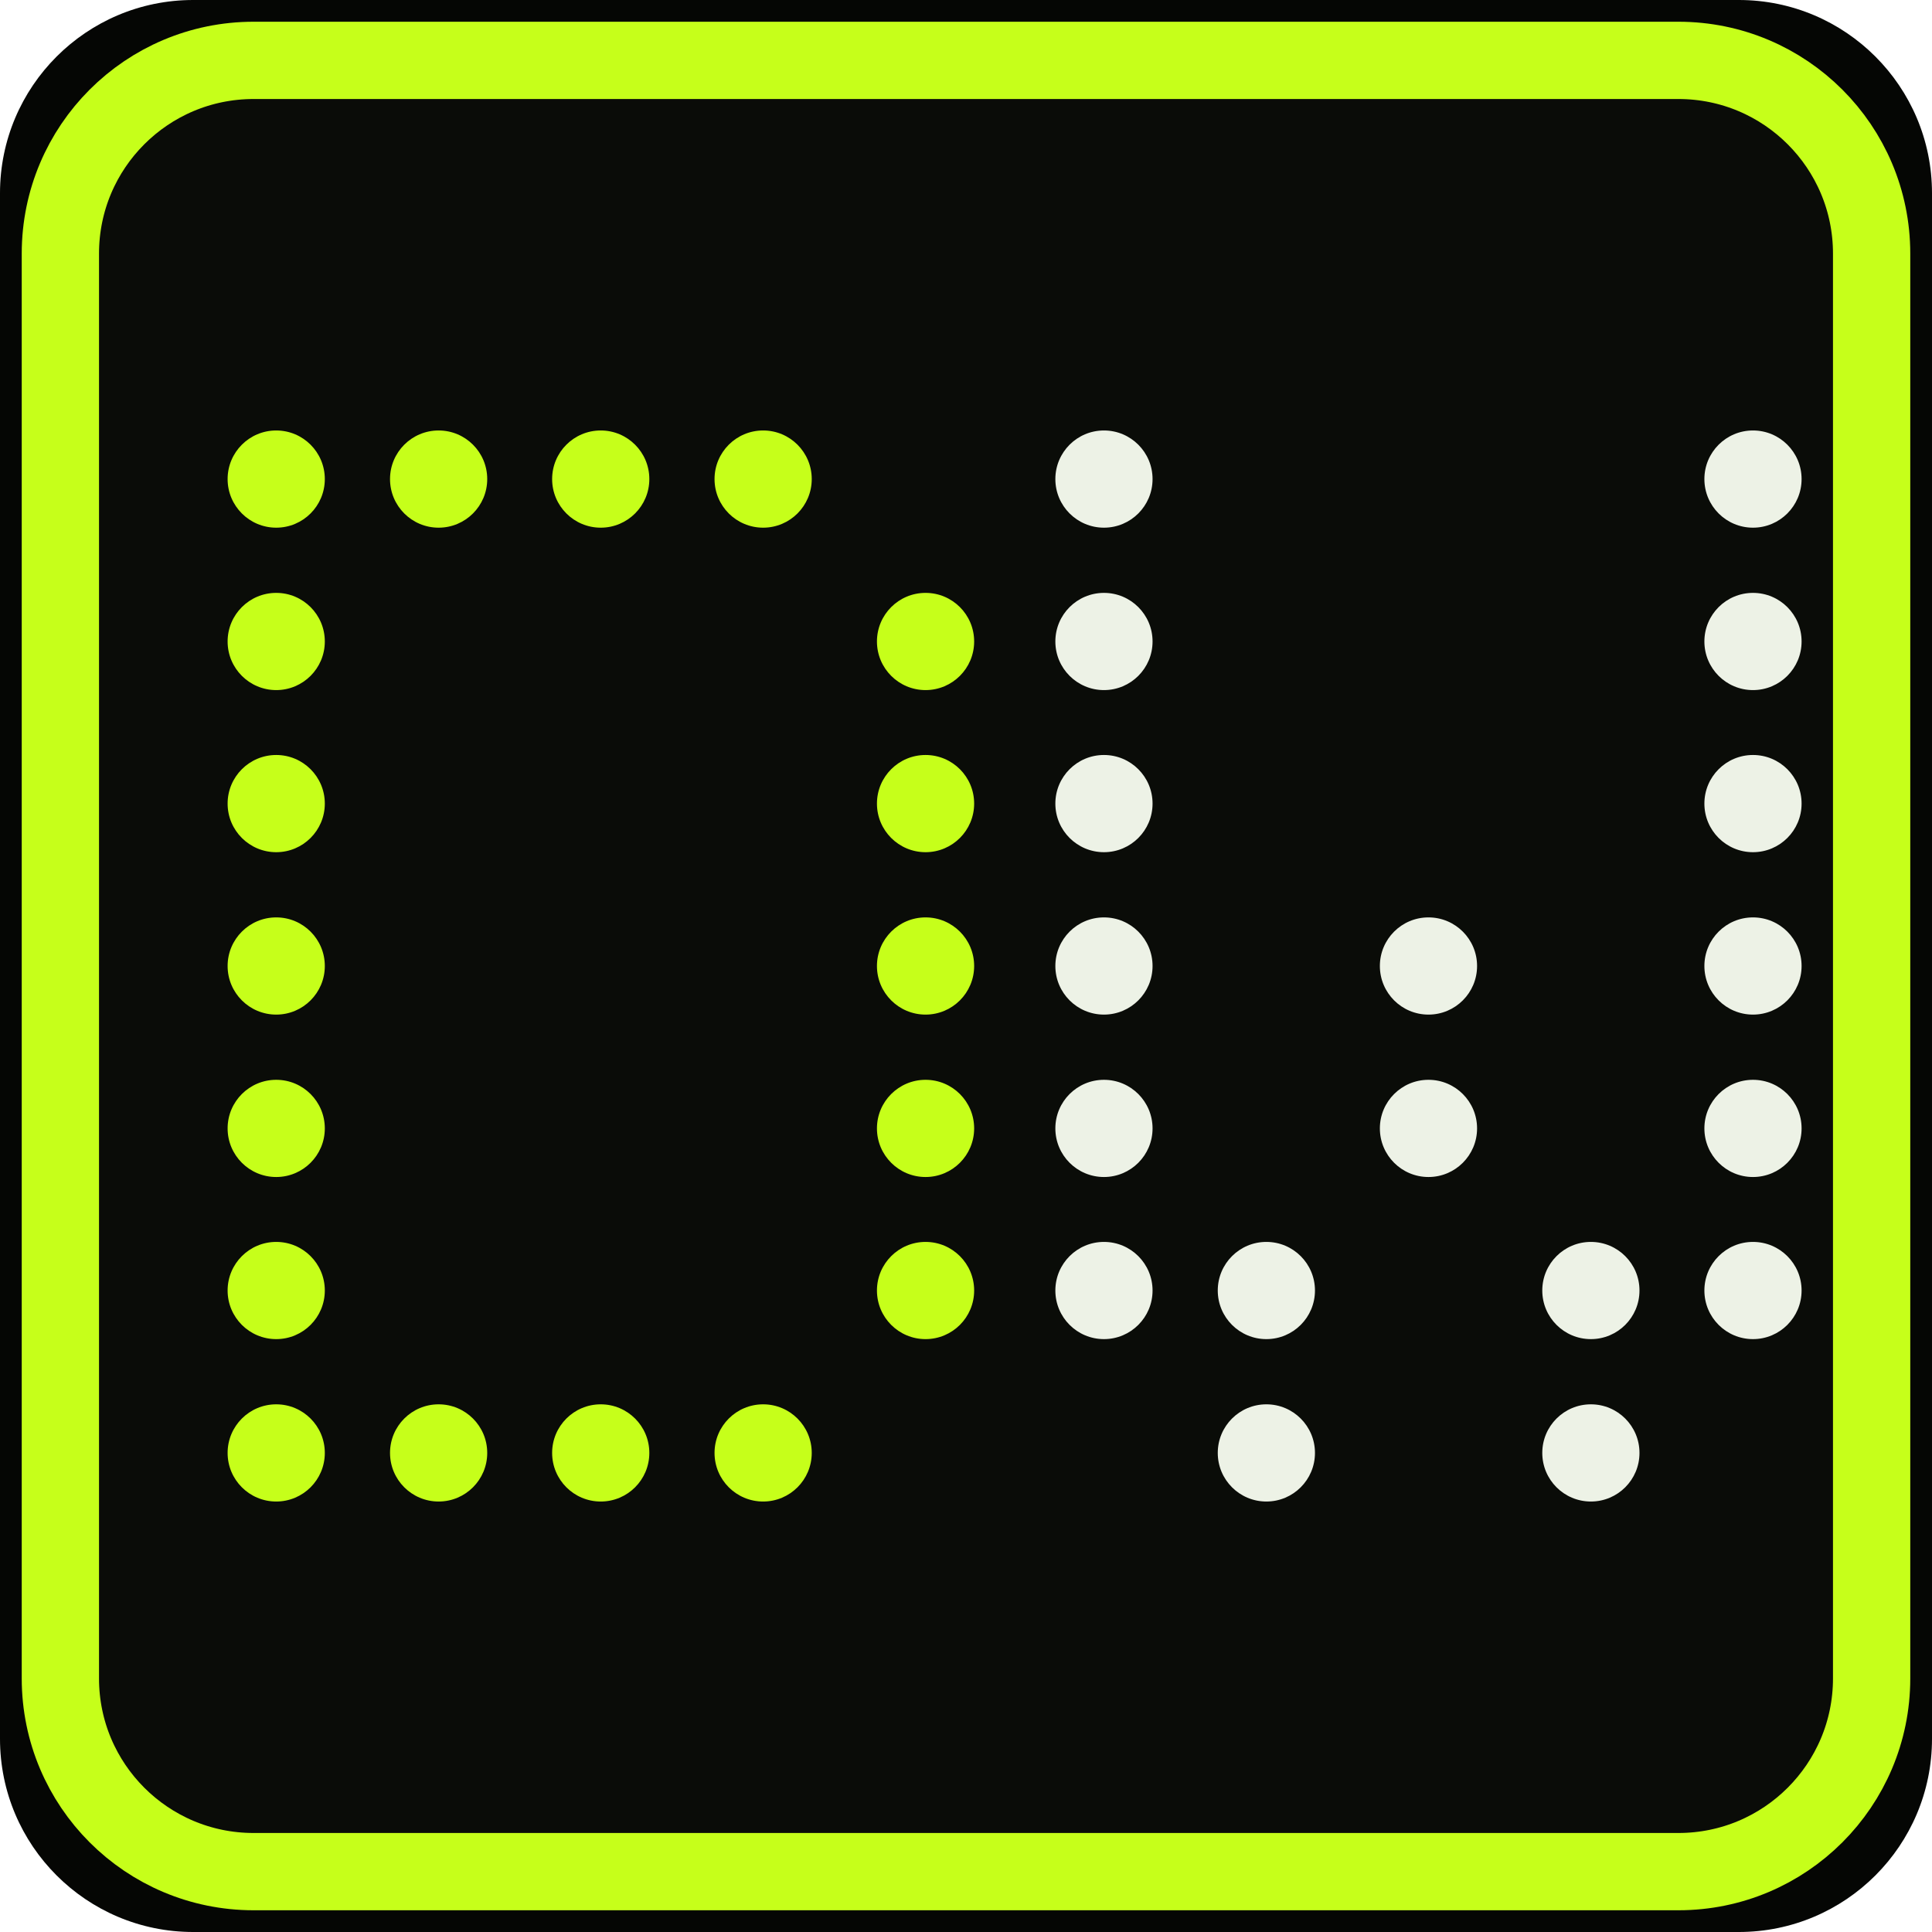
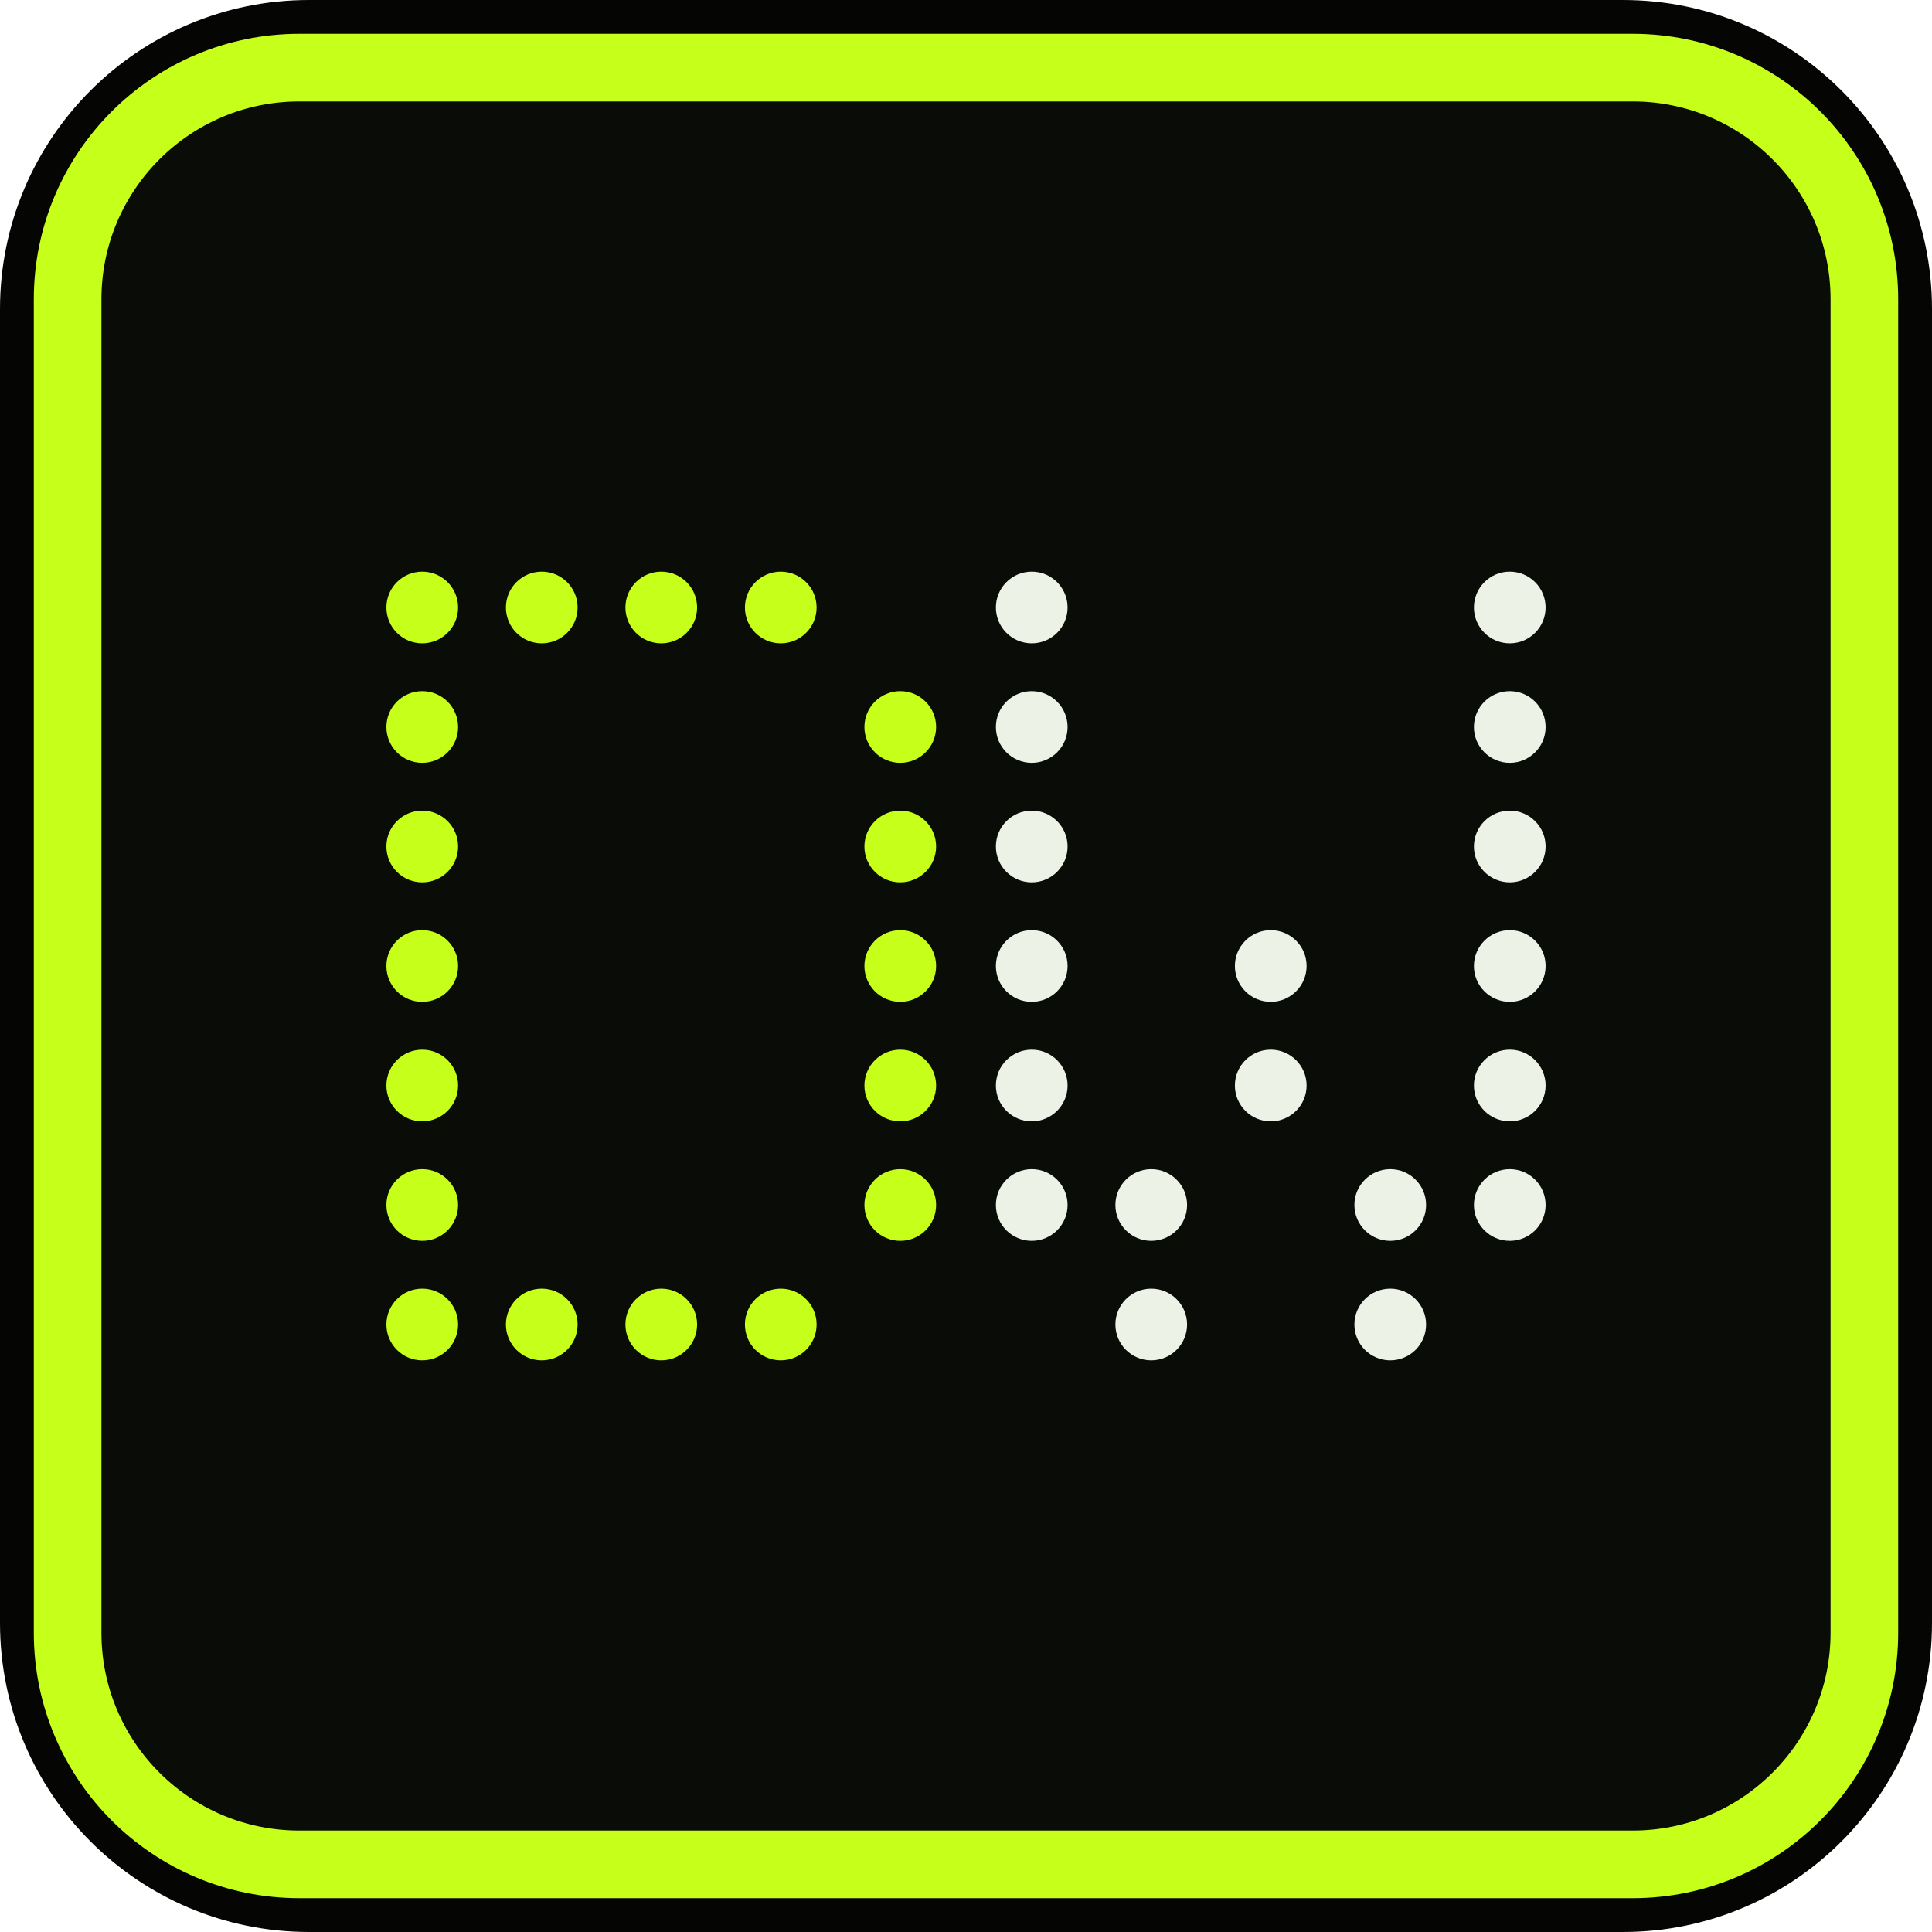
- <svg xmlns="http://www.w3.org/2000/svg" viewBox="0 0 64 64" width="64" height="64" role="img" aria-label="Don Works">
-   <rect width="64" height="64" rx="6.4" fill="#050604" />
-   <rect x="2" y="2" width="60" height="60" rx="6.4" fill="#0a0c08" stroke="#c6ff1a" stroke-width="2.56" />
-   <circle cx="9.15" cy="15.87" r="1.61" fill="#c6ff1a" />
-   <circle cx="14.53" cy="15.87" r="1.61" fill="#c6ff1a" />
-   <circle cx="19.90" cy="15.87" r="1.61" fill="#c6ff1a" />
-   <circle cx="25.28" cy="15.87" r="1.61" fill="#c6ff1a" />
-   <circle cx="9.15" cy="21.25" r="1.61" fill="#c6ff1a" />
-   <circle cx="30.66" cy="21.25" r="1.61" fill="#c6ff1a" />
-   <circle cx="9.15" cy="26.62" r="1.61" fill="#c6ff1a" />
-   <circle cx="30.66" cy="26.62" r="1.61" fill="#c6ff1a" />
-   <circle cx="9.15" cy="32.00" r="1.61" fill="#c6ff1a" />
-   <circle cx="30.66" cy="32.00" r="1.61" fill="#c6ff1a" />
-   <circle cx="9.15" cy="37.38" r="1.61" fill="#c6ff1a" />
-   <circle cx="30.66" cy="37.38" r="1.61" fill="#c6ff1a" />
-   <circle cx="9.15" cy="42.75" r="1.61" fill="#c6ff1a" />
-   <circle cx="30.66" cy="42.75" r="1.61" fill="#c6ff1a" />
-   <circle cx="9.15" cy="48.13" r="1.61" fill="#c6ff1a" />
-   <circle cx="14.53" cy="48.13" r="1.61" fill="#c6ff1a" />
-   <circle cx="19.90" cy="48.13" r="1.61" fill="#c6ff1a" />
-   <circle cx="25.28" cy="48.13" r="1.61" fill="#c6ff1a" />
-   <circle cx="36.57" cy="15.87" r="1.61" fill="#edf2e6" />
-   <circle cx="58.07" cy="15.87" r="1.61" fill="#edf2e6" />
-   <circle cx="36.57" cy="21.25" r="1.61" fill="#edf2e6" />
-   <circle cx="58.07" cy="21.25" r="1.61" fill="#edf2e6" />
-   <circle cx="36.57" cy="26.62" r="1.61" fill="#edf2e6" />
-   <circle cx="58.07" cy="26.62" r="1.61" fill="#edf2e6" />
-   <circle cx="36.57" cy="32.00" r="1.61" fill="#edf2e6" />
-   <circle cx="47.32" cy="32.00" r="1.61" fill="#edf2e6" />
-   <circle cx="58.07" cy="32.00" r="1.61" fill="#edf2e6" />
-   <circle cx="36.57" cy="37.38" r="1.61" fill="#edf2e6" />
-   <circle cx="47.32" cy="37.38" r="1.61" fill="#edf2e6" />
-   <circle cx="58.07" cy="37.38" r="1.61" fill="#edf2e6" />
-   <circle cx="36.57" cy="42.75" r="1.61" fill="#edf2e6" />
-   <circle cx="41.95" cy="42.75" r="1.61" fill="#edf2e6" />
-   <circle cx="52.70" cy="42.75" r="1.61" fill="#edf2e6" />
-   <circle cx="58.07" cy="42.75" r="1.61" fill="#edf2e6" />
-   <circle cx="41.95" cy="48.13" r="1.61" fill="#edf2e6" />
-   <circle cx="52.70" cy="48.13" r="1.61" fill="#edf2e6" />
+ <svg xmlns="http://www.w3.org/2000/svg" viewBox="0 0 512 512" width="512" height="512" role="img" aria-label="Don Works">
+   <rect width="512" height="512" rx="81.9" fill="#050604" />
+   <rect x="17.92" y="17.92" width="476.16" height="476.16" rx="61.4" fill="#0a0c08" stroke="#c6ff1a" stroke-width="17.92" />
+   <circle cx="111.90" cy="160.99" r="9.50" fill="#c6ff1a" />
+   <circle cx="143.57" cy="160.99" r="9.50" fill="#c6ff1a" />
+   <circle cx="175.24" cy="160.99" r="9.50" fill="#c6ff1a" />
+   <circle cx="206.91" cy="160.99" r="9.50" fill="#c6ff1a" />
+   <circle cx="111.90" cy="192.66" r="9.50" fill="#c6ff1a" />
+   <circle cx="238.58" cy="192.66" r="9.50" fill="#c6ff1a" />
+   <circle cx="111.90" cy="224.33" r="9.50" fill="#c6ff1a" />
+   <circle cx="238.58" cy="224.33" r="9.50" fill="#c6ff1a" />
+   <circle cx="111.90" cy="256.00" r="9.50" fill="#c6ff1a" />
+   <circle cx="238.58" cy="256.00" r="9.50" fill="#c6ff1a" />
+   <circle cx="111.90" cy="287.67" r="9.50" fill="#c6ff1a" />
+   <circle cx="238.58" cy="287.67" r="9.50" fill="#c6ff1a" />
+   <circle cx="111.90" cy="319.34" r="9.50" fill="#c6ff1a" />
+   <circle cx="238.58" cy="319.34" r="9.50" fill="#c6ff1a" />
+   <circle cx="111.90" cy="351.01" r="9.50" fill="#c6ff1a" />
+   <circle cx="143.57" cy="351.01" r="9.50" fill="#c6ff1a" />
+   <circle cx="175.24" cy="351.01" r="9.50" fill="#c6ff1a" />
+   <circle cx="206.91" cy="351.01" r="9.50" fill="#c6ff1a" />
+   <circle cx="273.42" cy="160.99" r="9.50" fill="#edf2e6" />
+   <circle cx="400.10" cy="160.99" r="9.50" fill="#edf2e6" />
+   <circle cx="273.42" cy="192.66" r="9.50" fill="#edf2e6" />
+   <circle cx="400.10" cy="192.66" r="9.50" fill="#edf2e6" />
+   <circle cx="273.42" cy="224.33" r="9.50" fill="#edf2e6" />
+   <circle cx="400.10" cy="224.33" r="9.50" fill="#edf2e6" />
+   <circle cx="273.42" cy="256.00" r="9.50" fill="#edf2e6" />
+   <circle cx="336.76" cy="256.00" r="9.50" fill="#edf2e6" />
+   <circle cx="400.10" cy="256.00" r="9.50" fill="#edf2e6" />
+   <circle cx="273.42" cy="287.67" r="9.50" fill="#edf2e6" />
+   <circle cx="336.76" cy="287.67" r="9.50" fill="#edf2e6" />
+   <circle cx="400.10" cy="287.67" r="9.50" fill="#edf2e6" />
+   <circle cx="273.42" cy="319.34" r="9.50" fill="#edf2e6" />
+   <circle cx="305.09" cy="319.34" r="9.50" fill="#edf2e6" />
+   <circle cx="368.43" cy="319.34" r="9.50" fill="#edf2e6" />
+   <circle cx="400.10" cy="319.34" r="9.50" fill="#edf2e6" />
+   <circle cx="305.09" cy="351.01" r="9.50" fill="#edf2e6" />
+   <circle cx="368.43" cy="351.01" r="9.50" fill="#edf2e6" />
</svg>
